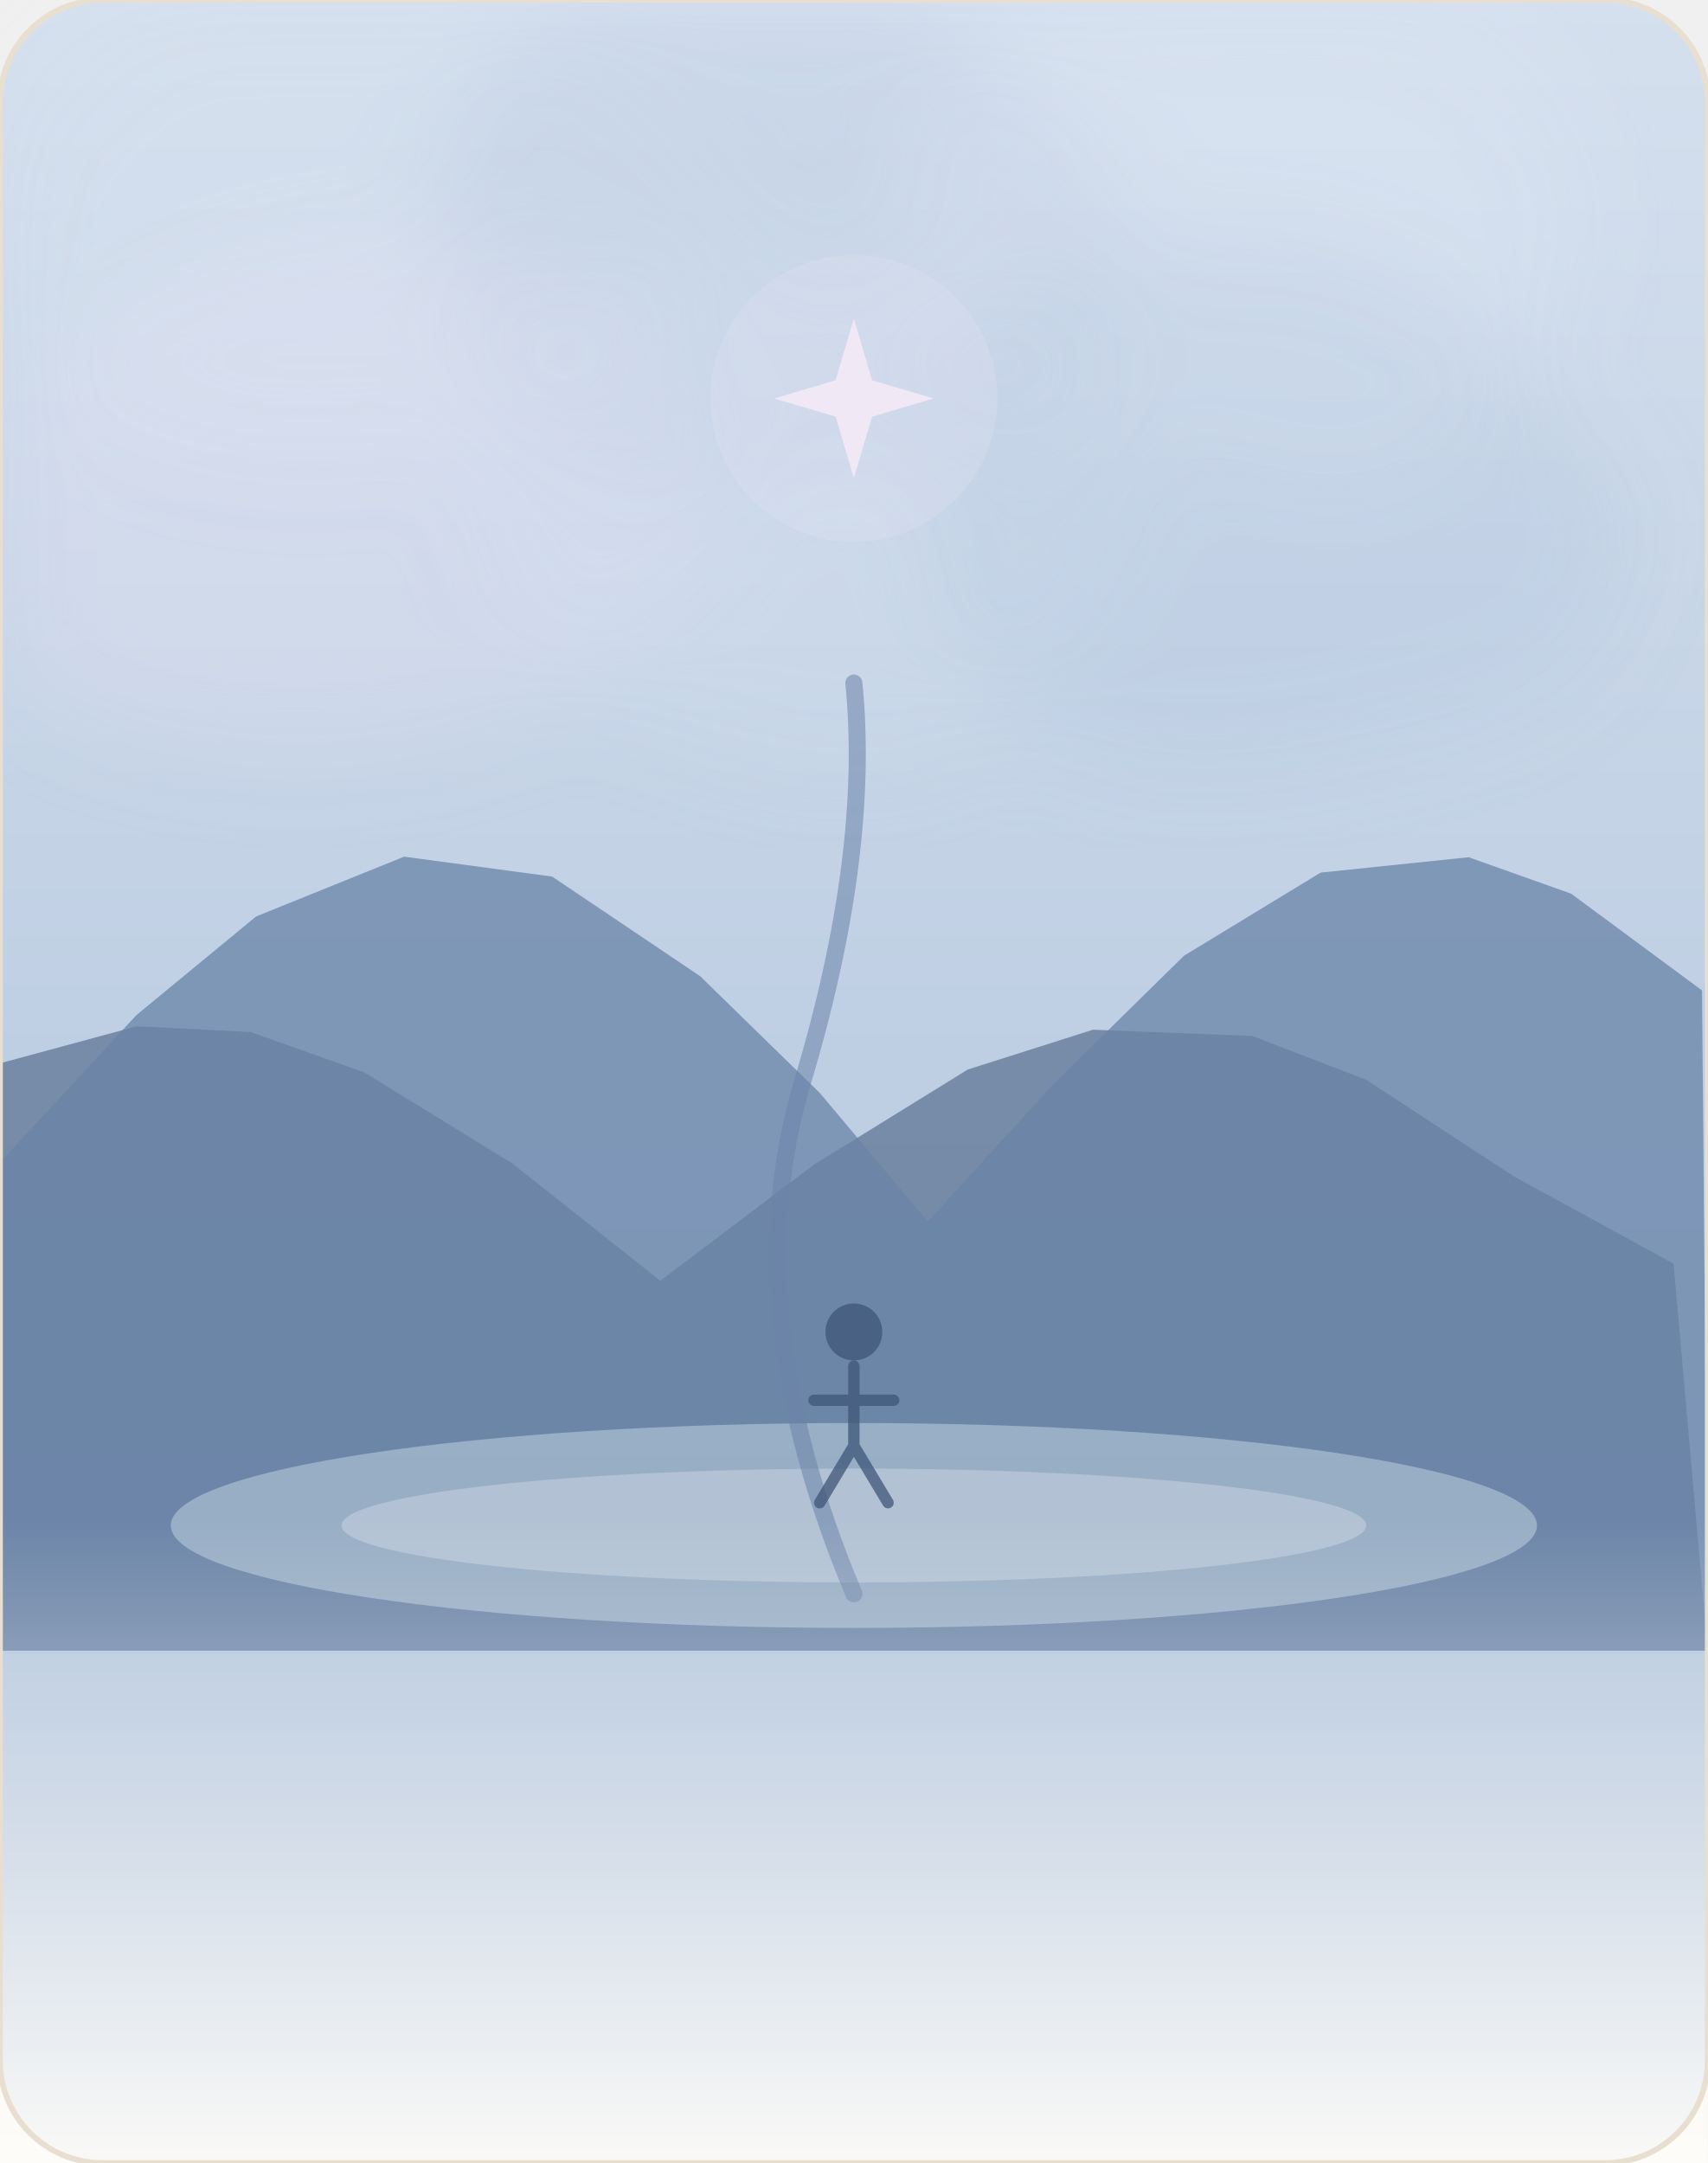
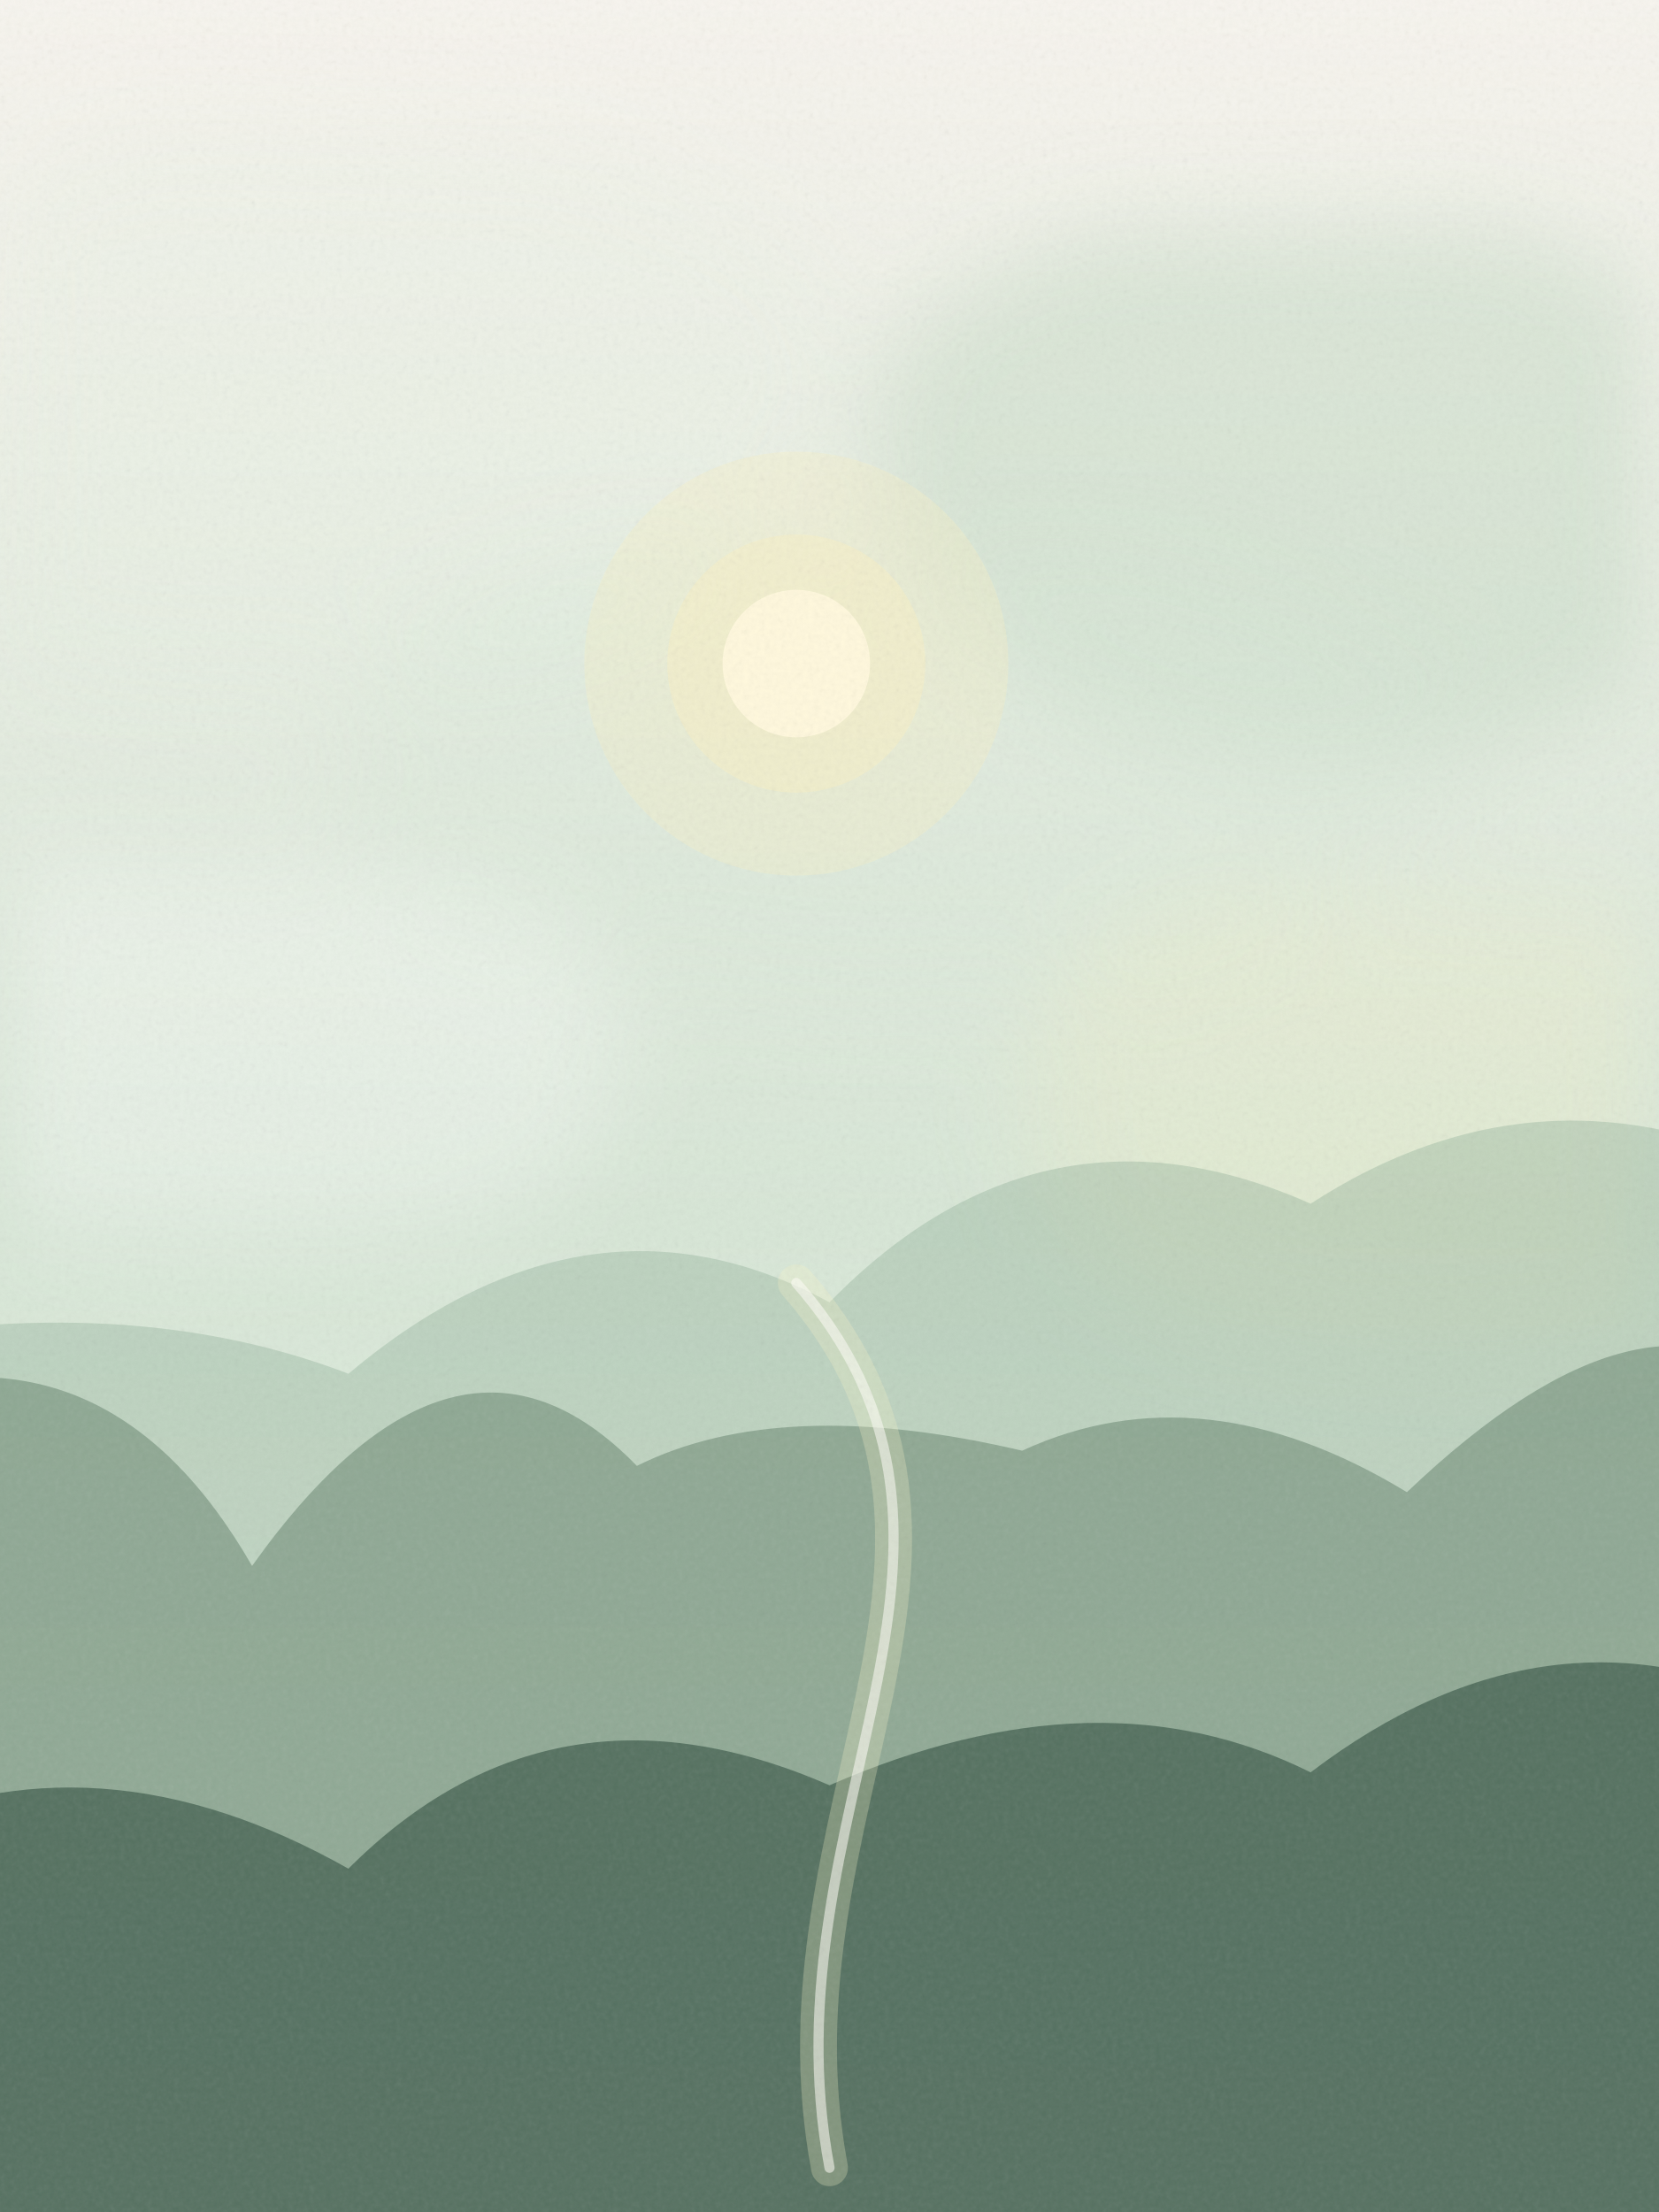
- <svg xmlns="http://www.w3.org/2000/svg" viewBox="0 0 300 380" width="300" height="380">
+ <svg xmlns="http://www.w3.org/2000/svg" viewBox="0 0 360 480" width="360" height="480">
  <defs>
-     <linearGradient id="skygrad" x1="0" y1="0" x2="0" y2="1">
-       <stop offset="0%" stop-color="#d5e0ee" />
-       <stop offset="100%" stop-color="#a8bdd8" />
+     <linearGradient id="g9sky" x1="0" y1="0" x2="0" y2="1">
+       <stop offset="0%" stop-color="#f7f4ee" />
+       <stop offset="55%" stop-color="#d7e6d6" />
+       <stop offset="100%" stop-color="#e7f1e4" />
    </linearGradient>
-     <linearGradient id="paper" x1="0" y1="0" x2="0" y2="1">
-       <stop offset="0%" stop-color="#fffdf9" stop-opacity="0" />
-       <stop offset="70%" stop-color="#fffdf9" stop-opacity="0" />
-       <stop offset="100%" stop-color="#fffdf9" stop-opacity="0.95" />
-     </linearGradient>
-     <filter id="soft">
-       <feGaussianBlur stdDeviation="8" />
+     <filter id="g9soft" x="-30%" y="-30%" width="160%" height="160%">
+       <feGaussianBlur stdDeviation="10" />
+     </filter>
+     <filter id="g9grain" x="0" y="0" width="100%" height="100%">
+       <feTurbulence type="fractalNoise" baseFrequency="0.85" numOctaves="2" seed="9" />
+       <feColorMatrix type="saturate" values="0" />
+       <feComponentTransfer>
+         <feFuncA type="linear" slope="0.18" />
+       </feComponentTransfer>
    </filter>
  </defs>
-   <rect width="300" height="380" rx="18" fill="url(#skygrad)" />
-   <g filter="url(#soft)" opacity="0.9">
-     <path d="M 130.1 40.0 Q 130.1 40.0 120.1 53.0 Q 110.1 66.0 94.1 72.9 Q 78.1 79.8 59.4 81.1 Q 40.7 82.4 23.1 75.3 Q 5.5 68.3 1.0 54.1 Q -3.5 40.0 2.7 26.8 Q 9.0 13.5 24.3 4.3 Q 39.6 -4.9 59.6 -4.0 Q 79.6 -3.1 95.5 5.1 Q 111.5 13.3 120.8 26.6 Z" fill="#d5e0ee" opacity="0.272" />
-     <path d="M 200.3 40.0 Q 200.3 40.0 194.9 52.9 Q 189.5 65.7 174.4 74.0 Q 159.3 82.4 138.0 86.9 Q 116.6 91.3 99.9 80.4 Q 83.3 69.4 78.9 54.7 Q 74.6 40.0 78.3 25.0 Q 82.1 9.9 100.2 1.2 Q 118.4 -7.5 138.6 -4.5 Q 158.8 -1.4 172.7 7.2 Q 186.5 15.9 193.4 27.9 Z" fill="#a8bdd8" opacity="0.238" />
-     <path d="M 278.5 40.0 Q 278.5 40.0 273.6 52.6 Q 268.7 65.3 256.1 78.5 Q 243.5 91.7 222.8 85.6 Q 202.1 79.4 181.7 74.9 Q 161.4 70.4 159.6 55.2 Q 157.9 40.0 159.6 24.8 Q 161.3 9.5 181.6 4.9 Q 201.9 0.2 220.9 -1.7 Q 239.9 -3.7 254.8 5.2 Q 269.8 14.1 274.1 27.1 Z" fill="#e6ecf4" opacity="0.225" />
-     <path d="M 131.5 90.0 Q 131.5 90.0 121.1 103.2 Q 110.8 116.3 94.6 123.5 Q 78.5 130.7 59.4 132.0 Q 40.3 133.4 19.9 127.4 Q -0.4 121.3 -4.0 105.7 Q -7.7 90.0 -0.3 76.3 Q 7.2 62.6 23.3 53.7 Q 39.4 44.7 61.3 41.9 Q 83.2 39.0 100.8 49.4 Q 118.4 59.7 124.9 74.9 Z" fill="#f0e8f5" opacity="0.241" />
-     <path d="M 203.3 90.0 Q 203.3 90.0 195.9 102.6 Q 188.5 115.2 174.7 125.6 Q 161.0 136.1 141.4 133.0 Q 121.8 129.9 107.5 122.1 Q 93.2 114.3 87.7 102.1 Q 82.1 90.0 83.1 75.5 Q 84.2 61.0 100.7 50.4 Q 117.2 39.8 138.0 44.1 Q 158.9 48.5 175.4 55.8 Q 191.9 63.0 197.6 76.5 Z" fill="#d5e0ee" opacity="0.26" />
-     <path d="M 288.1 90.0 Q 288.1 90.0 283.2 105.1 Q 278.4 120.3 258.6 125.9 Q 238.9 131.5 218.8 134.1 Q 198.8 136.6 183.0 127.0 Q 167.2 117.4 164.0 103.7 Q 160.8 90.0 162.0 75.3 Q 163.3 60.6 180.8 51.5 Q 198.3 42.4 219.4 43.7 Q 240.5 45.0 254.2 55.0 Q 267.9 65.1 278.0 77.6 Z" fill="#a8bdd8" opacity="0.245" />
+   <rect width="360" height="480" fill="url(#g9sky)" />
+   <g filter="url(#g9soft)">
+     <path d="M 119.9 30.7 Q 70.9 19.6 119.9 30.7 Q 168.9 41.7 181.2 64.1 Q 193.5 86.4 168.9 114.1 Q 144.4 141.8 107.7 146.1 Q 70.9 150.5 29.5 147.6 Q -11.8 144.7 -30.6 115.5 Q -49.4 86.4 -27.1 61.8 Q -4.9 37.2 33.0 28.4 Z" fill="#e7f1e4" opacity="0.30" />
+     <path d="M 322.9 48.1 Q 281.0 36.2 322.9 48.1 Q 364.9 60.1 381.7 82.8 Q 398.5 105.6 375.1 130.8 Q 351.6 156.1 316.3 163.5 Q 281.0 170.9 248.5 160.0 Q 215.9 149.1 200.1 127.4 Q 184.3 105.6 190.2 84.4 Q 196.1 63.2 238.5 49.7 Z" fill="#c5d9c4" opacity="0.48" />
+     <path d="M 241.7 118.8 Q 190.9 108.1 241.7 118.8 Q 292.4 129.5 311.7 146.3 Q 331.0 163.2 304.8 184.3 Q 278.5 205.3 234.7 213.9 Q 190.9 222.4 132.8 211.0 Q 74.6 199.6 73.5 181.4 Q 72.4 163.2 80.0 146.4 Q 87.6 129.5 139.3 118.8 Z" fill="#d7e6d6" opacity="0.30" />
+     <path d="M 88.2 189.3 Q 53.9 183.8 88.2 189.3 Q 122.6 194.8 131.3 212.6 Q 140.0 230.4 128.4 248.0 Q 116.8 265.7 85.3 268.2 Q 53.9 270.7 17.6 268.2 Q -18.8 265.6 -26.5 248.0 Q -34.2 230.4 -32.1 210.4 Q -30.1 190.4 11.9 187.1 Z" fill="#fff" opacity="0.31" />
+     <path d="M 346.3 196.9 Q 311.9 187.9 346.3 196.9 Q 380.8 206.0 390.9 223.0 Q 401.0 240.0 390.6 262.4 Q 380.3 284.8 346.1 289.6 Q 311.9 294.4 274.5 288.2 Q 237.1 282.0 228.5 261.0 Q 220.0 240.0 227.1 219.1 Q 234.2 198.2 273.0 193.0 Z" fill="#f6efc4" opacity="0.28" />
  </g>
-   <path d="M 0,290 L 0,186.8 L 24,180.3 L 44,181.3 L 64,188.4 L 90,204.4 L 116,225.0 L 143,204.6 L 170,187.9 L 192,180.9 L 220,182.0 L 240,189.7 L 266,206.7 L 294,222.0 L 300,290 Z" fill="#3d5678" opacity="0.55" />
-   <path d="M 0,290 L 0,204.2 L 24,178.3 L 45,161.0 L 71,150.5 L 97,154.0 L 123,171.5 L 144,192.0 L 163,214.6 L 185,190.5 L 208,167.9 L 232,153.3 L 258,150.6 L 276,157.0 L 299,174.0 L 300,290 Z" fill="#6a84a8" opacity="0.75" />
-   <ellipse cx="150" cy="268" rx="120" ry="18" fill="#cfe0e8" opacity="0.45" />
-   <ellipse cx="150" cy="268" rx="90" ry="10" fill="#ffffff" opacity="0.25" />
+   <circle cx="172.8" cy="144.0" r="46.0" fill="#f6efc4" opacity="0.35" />
+   <circle cx="172.8" cy="144.0" r="28.0" fill="#f6efc4" opacity="0.55" />
+   <circle cx="172.8" cy="144.0" r="16.0" fill="#fff8dc" />
  <g>
-     <circle cx="150" cy="70" r="25.2" fill="#f0e8f5" opacity="0.18" />
-     <polygon points="150.0,56.0 153.2,66.8 164.0,70.0 153.2,73.2 150.0,84.0 146.8,73.2 136.0,70.0 146.8,66.8" fill="#f0e8f5" />
-     <path d="M 150 280 Q 129 230, 141 190 T 150 120" fill="none" stroke="#6a84a8" stroke-width="3" stroke-linecap="round" opacity="0.55" />
+     <path d="M -28.8 484.0 L -28.8 290.7 Q 30.1 280.6 75.6 298.1 Q 127.7 254.3 180.0 282.6 Q 226.2 235.3 284.4 261.2 Q 334.8 228.5 388.8 255.1 L 388.8 484.0 Z" fill="#8eae96" opacity="0.38" />
+     <path d="M -28.8 484.0 L -28.8 302.9 Q 23.7 285.9 54.7 339.8 Q 99.0 277.7 138.2 318.1 Q 169.5 302.5 221.8 314.8 Q 260.9 296.8 305.3 323.8 Q 358.2 273.4 388.8 303.0 L 388.8 484.0 Z" fill="#5f7e68" opacity="0.5" />
+     <path d="M -28.8 484.0 L -28.8 398.2 Q 20.6 374.4 75.6 405.5 Q 119.9 361.2 180.0 387.4 Q 238.7 361.8 284.4 384.6 Q 336.5 345.0 388.8 371.1 L 388.8 484.0 Z" fill="#3e5c4c" opacity="0.72" />
  </g>
-   <circle cx="150" cy="234" r="5" fill="#3d5678" opacity="0.75" />
-   <path d="M 150 240 L 150 254 M 143 246 L 157 246 M 150 254 L 144 264 M 150 254 L 156 264" stroke="#3d5678" stroke-width="2" stroke-linecap="round" opacity="0.75" fill="none" />
-   <rect width="300" height="380" fill="url(#paper)" />
-   <rect width="300" height="380" rx="18" fill="none" stroke="#e8dfd0" stroke-width="1" />
+   <path d="M 180.0 470.4 C 165.6 393.6 223.2 336.0 172.8 278.4" fill="none" stroke="#f6efc4" stroke-width="8" stroke-linecap="round" opacity="0.28" />
+   <path d="M 180.0 470.4 C 165.6 393.6 223.2 336.0 172.8 278.4" fill="none" stroke="#fffdf8" stroke-width="2.2" stroke-linecap="round" opacity="0.55" />
+   <rect width="360" height="480" filter="url(#g9grain)" opacity="0.55" />
</svg>
